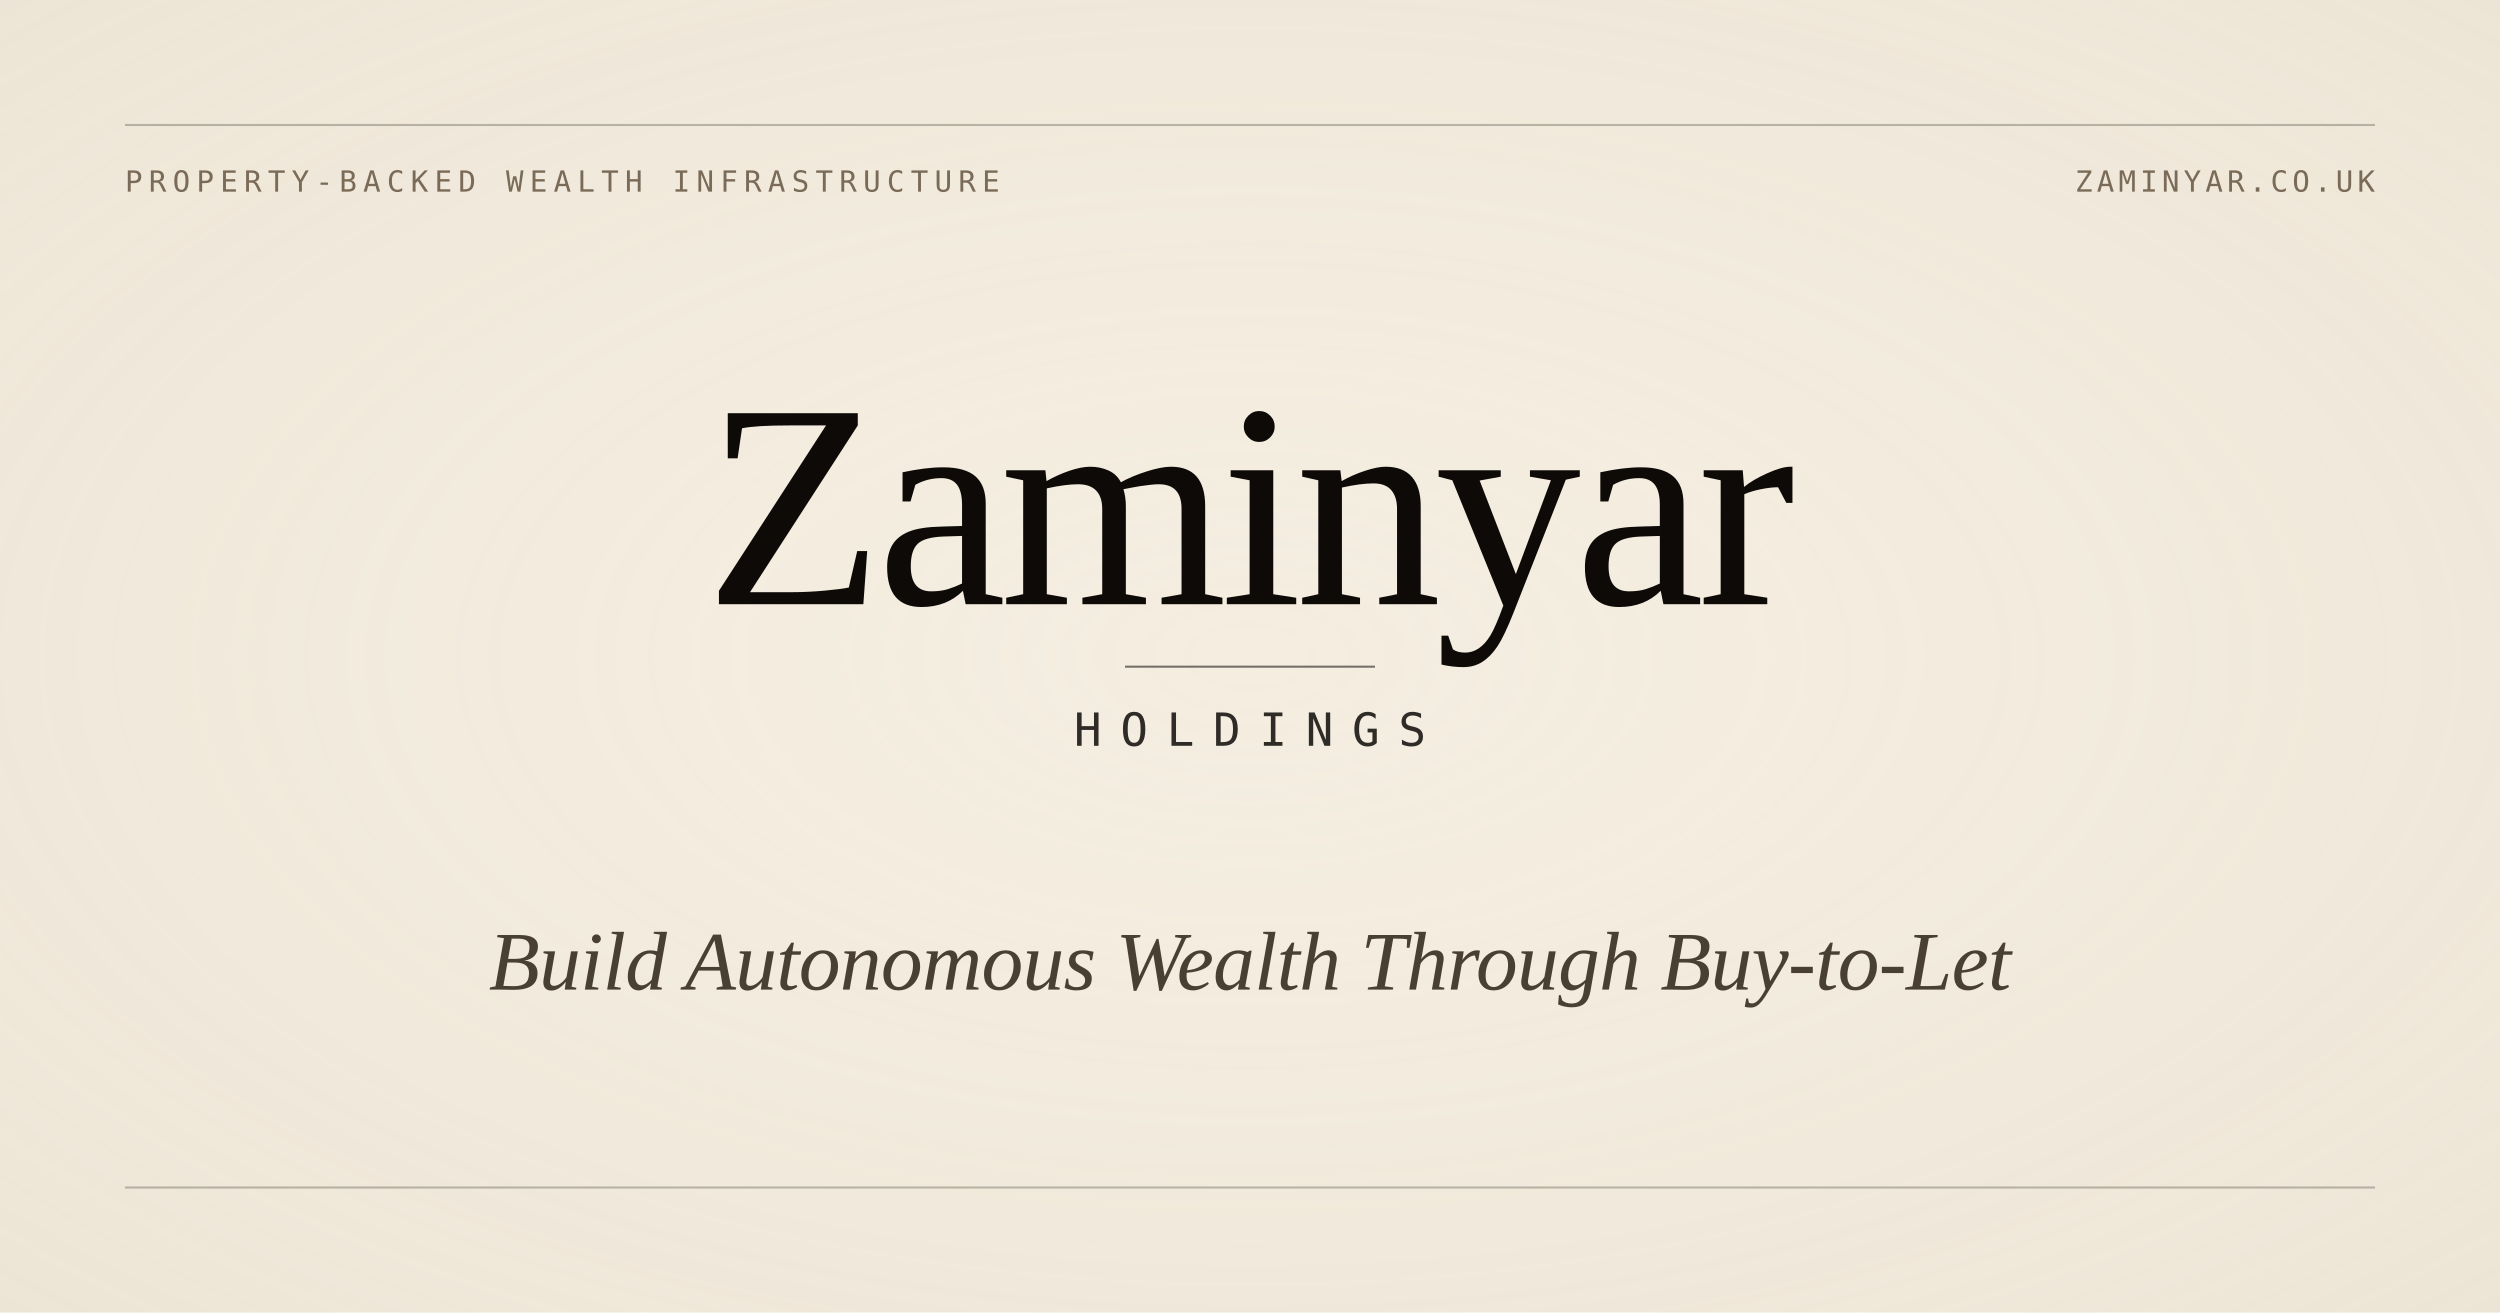
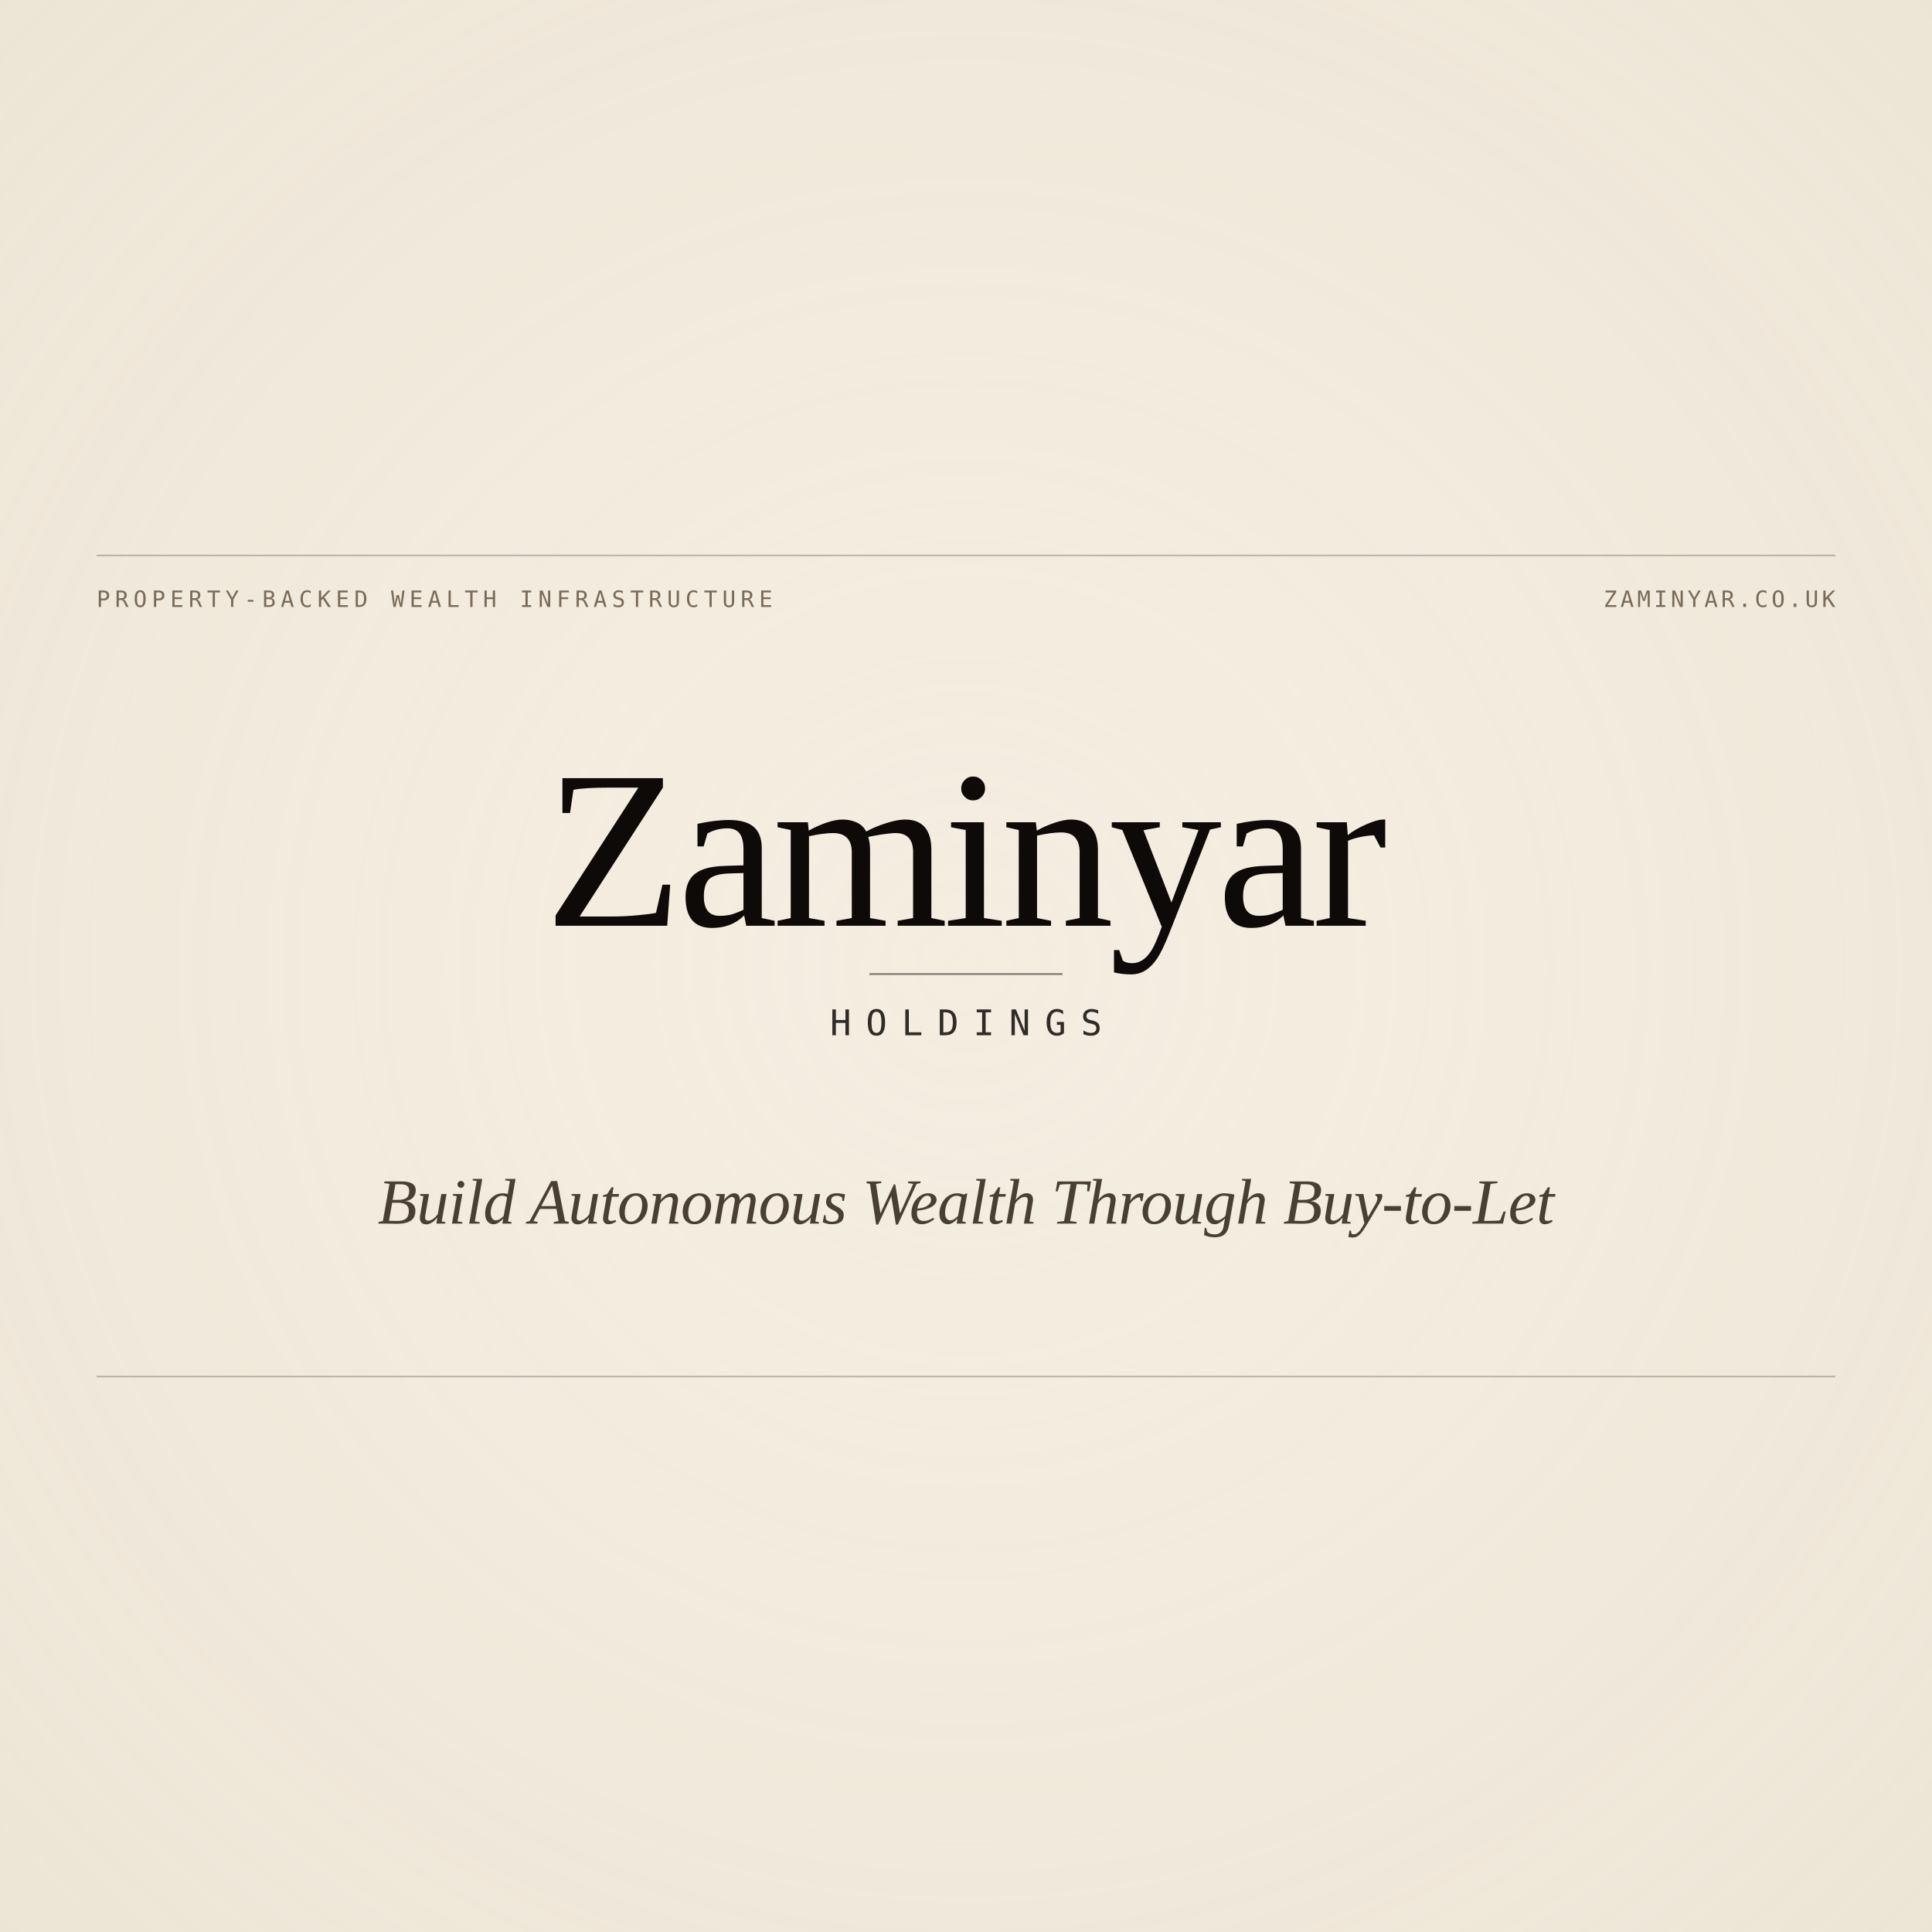
- <svg xmlns="http://www.w3.org/2000/svg" viewBox="0 0 1200 630">
-   <rect width="1200" height="630" fill="#f4ede0" />
+ <svg xmlns="http://www.w3.org/2000/svg" viewBox="0 0 1200 1200">
+   <rect width="1200" height="1200" fill="#f4ede0" />
  <radialGradient id="vignette" cx="50%" cy="50%" r="70%">
    <stop offset="0%" stop-color="#f4ede0" stop-opacity="0" />
    <stop offset="100%" stop-color="#c9bea4" stop-opacity="0.18" />
  </radialGradient>
-   <rect width="1200" height="630" fill="url(#vignette)" />
-   <line x1="60" y1="60" x2="1140" y2="60" stroke="#0d0a07" stroke-width="1" opacity="0.25" />
-   <line x1="60" y1="570" x2="1140" y2="570" stroke="#0d0a07" stroke-width="1" opacity="0.25" />
-   <text x="60" y="92" font-family="DM Mono, ui-monospace, monospace" font-size="14" font-weight="500" fill="#7a6b58" letter-spacing="3">PROPERTY-BACKED WEALTH INFRASTRUCTURE</text>
-   <text x="1140" y="92" font-family="DM Mono, ui-monospace, monospace" font-size="14" font-weight="500" fill="#7a6b58" text-anchor="end" letter-spacing="2">ZAMINYAR.CO.UK</text>
-   <text x="600" y="290" font-family="Fraunces, Georgia, 'Times New Roman', serif" font-size="140" font-weight="400" text-anchor="middle" fill="#0d0a07" letter-spacing="-3">Zaminyar</text>
-   <line x1="540" y1="320" x2="660" y2="320" stroke="#0d0a07" stroke-width="1" opacity="0.55" />
-   <text x="600" y="358" font-family="DM Mono, ui-monospace, monospace" font-size="22" font-weight="500" text-anchor="middle" fill="#0d0a07" letter-spacing="9" opacity="0.85">HOLDINGS</text>
-   <text x="600" y="475" font-family="Fraunces, Georgia, 'Times New Roman', serif" font-size="40" font-weight="300" font-style="italic" text-anchor="middle" fill="#4a3f33" letter-spacing="-0.3">Build Autonomous Wealth Through Buy-to-Let</text>
+   <rect width="1200" height="1200" fill="url(#vignette)" />
+   <line x1="60" y1="345" x2="1140" y2="345" stroke="#0d0a07" stroke-width="1" opacity="0.25" />
+   <text x="60" y="377" font-family="DM Mono, ui-monospace, monospace" font-size="14" font-weight="500" fill="#7a6b58" letter-spacing="3">PROPERTY-BACKED WEALTH INFRASTRUCTURE</text>
+   <text x="1140" y="377" font-family="DM Mono, ui-monospace, monospace" font-size="14" font-weight="500" fill="#7a6b58" text-anchor="end" letter-spacing="2">ZAMINYAR.CO.UK</text>
+   <text x="600" y="575" font-family="Fraunces, Georgia, 'Times New Roman', serif" font-size="140" font-weight="400" text-anchor="middle" fill="#0d0a07" letter-spacing="-3">Zaminyar</text>
+   <line x1="540" y1="605" x2="660" y2="605" stroke="#0d0a07" stroke-width="1" opacity="0.55" />
+   <text x="600" y="643" font-family="DM Mono, ui-monospace, monospace" font-size="22" font-weight="500" text-anchor="middle" fill="#0d0a07" letter-spacing="9" opacity="0.85">HOLDINGS</text>
+   <text x="600" y="760" font-family="Fraunces, Georgia, 'Times New Roman', serif" font-size="40" font-weight="300" font-style="italic" text-anchor="middle" fill="#4a3f33" letter-spacing="-0.3">Build Autonomous Wealth Through Buy-to-Let</text>
+   <line x1="60" y1="855" x2="1140" y2="855" stroke="#0d0a07" stroke-width="1" opacity="0.25" />
</svg>
